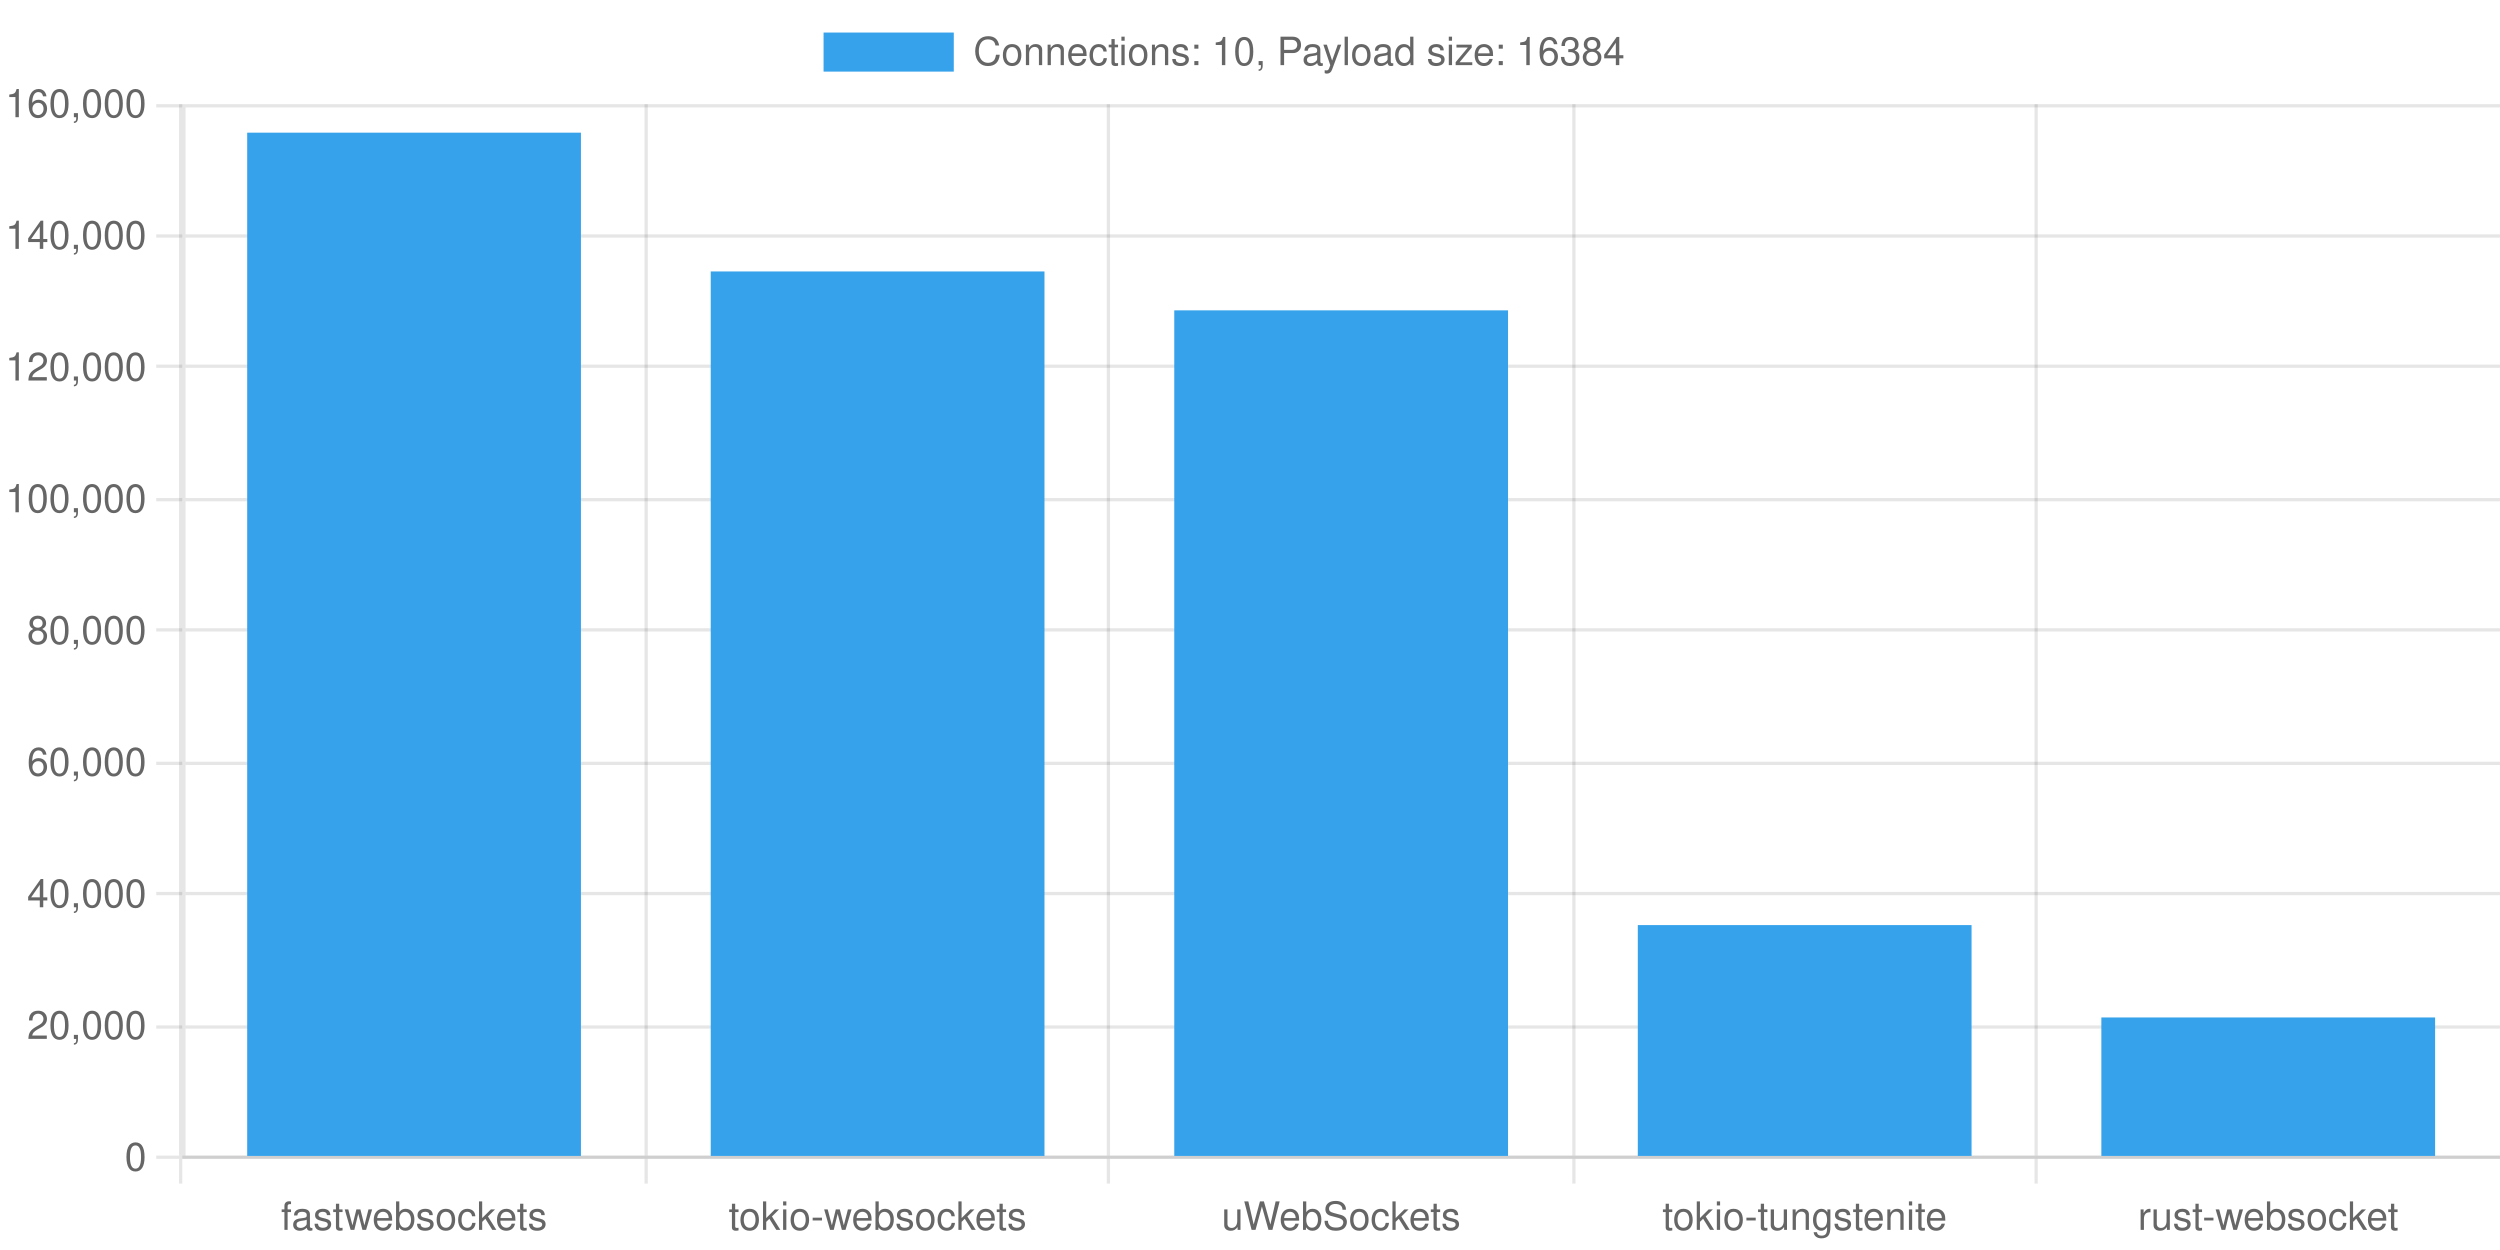
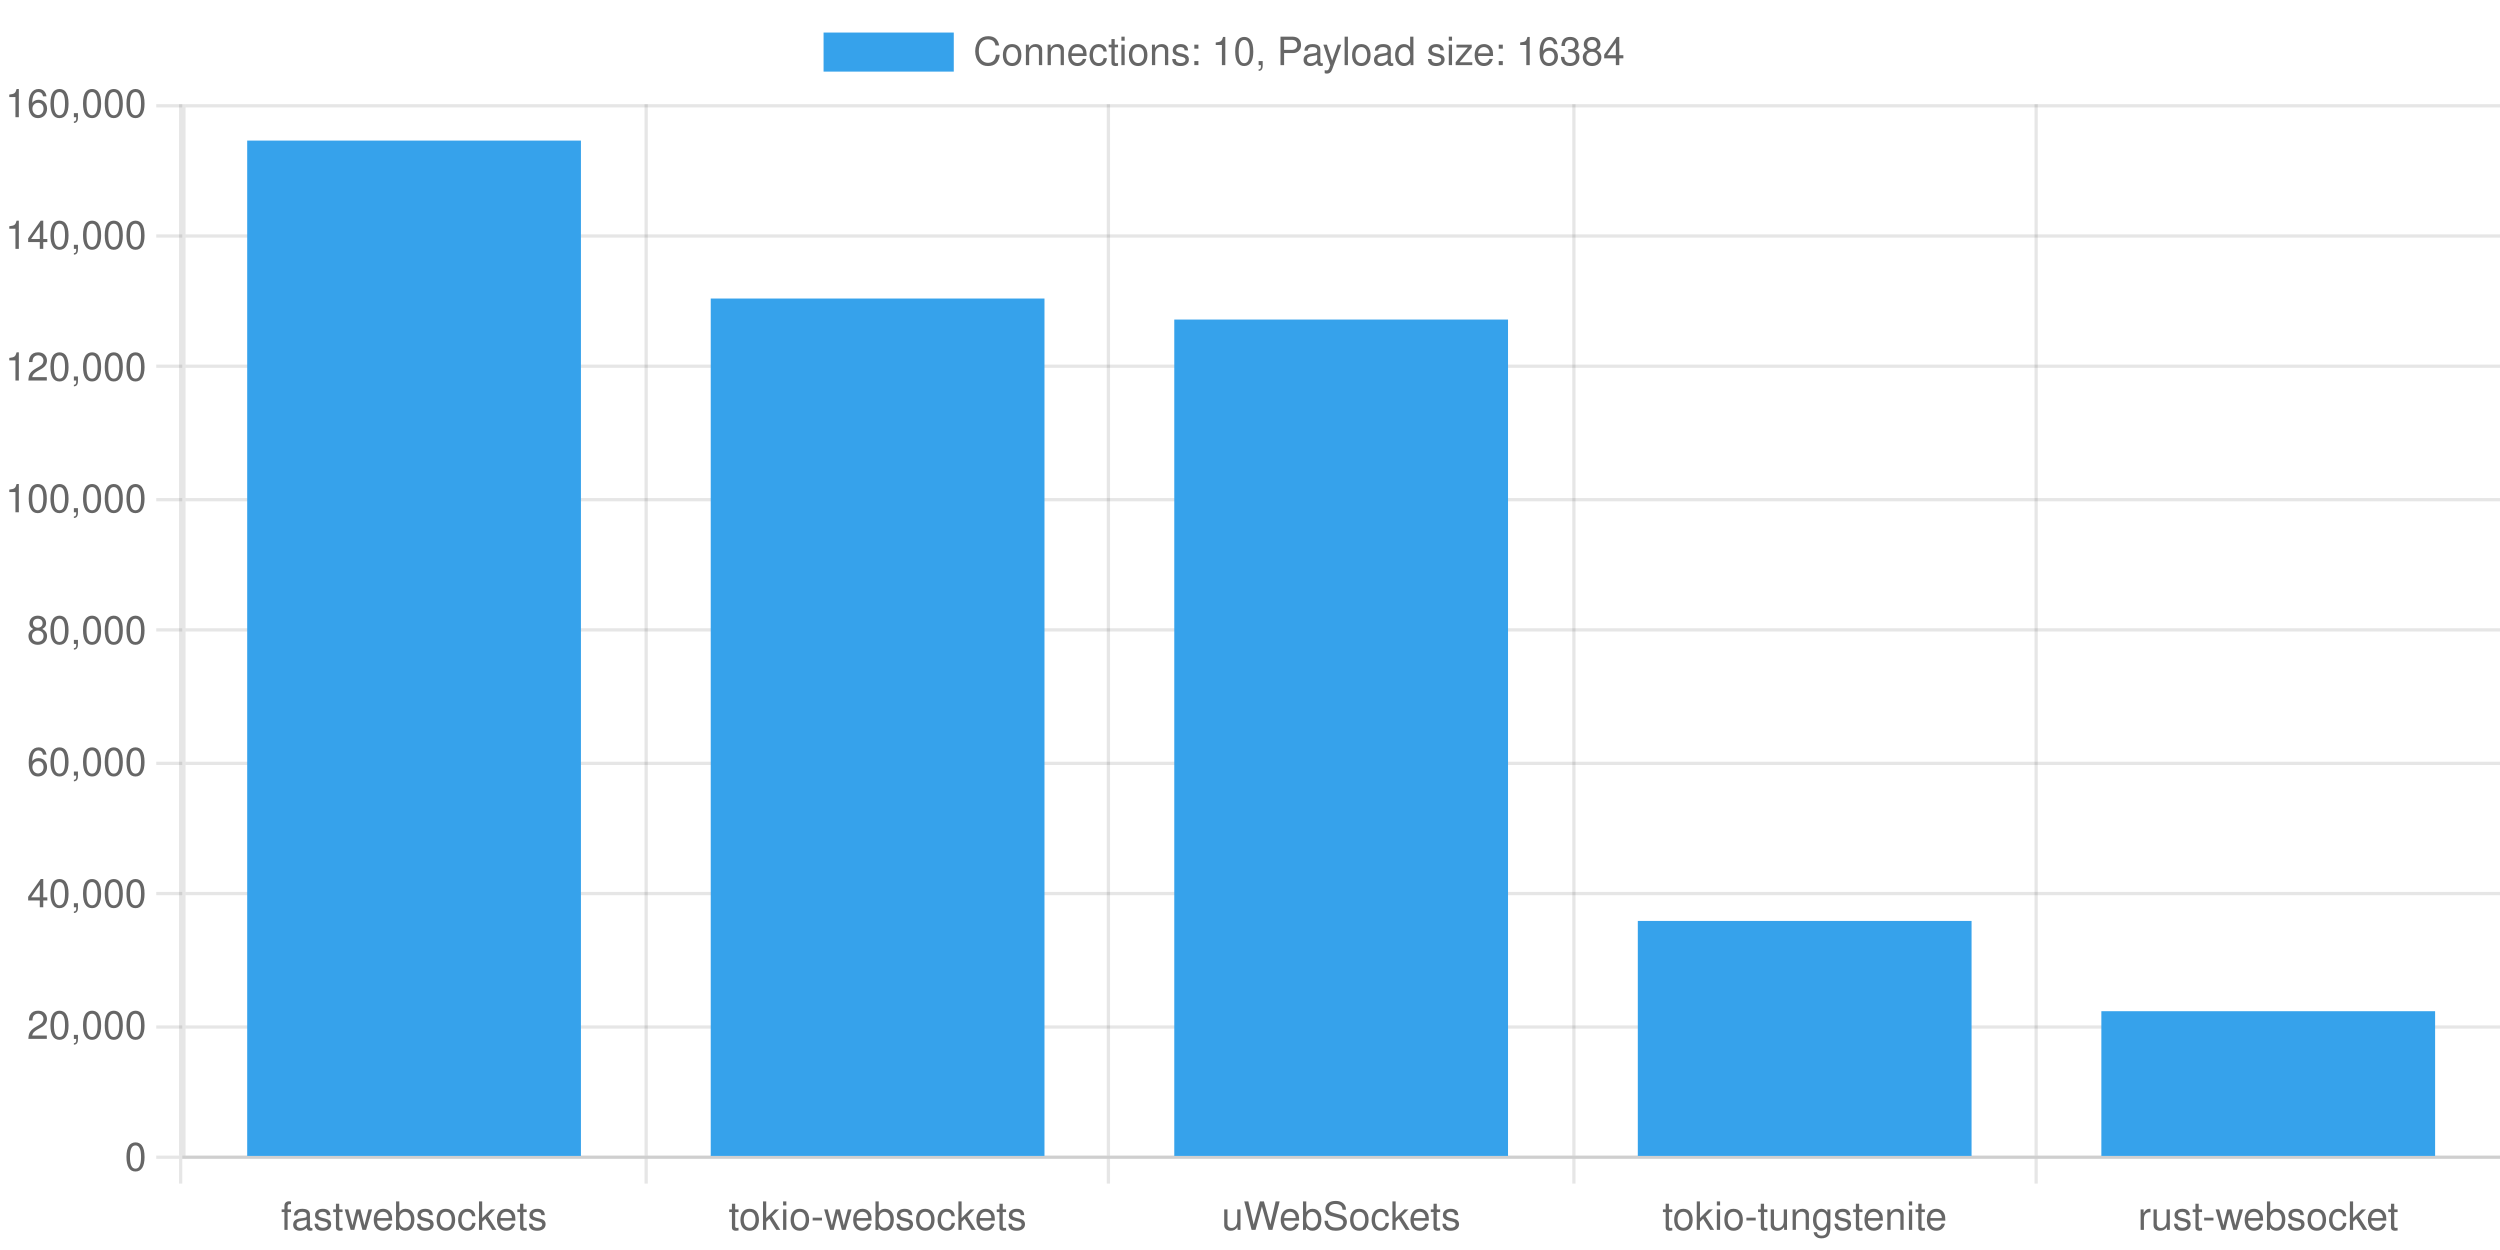
<svg xmlns="http://www.w3.org/2000/svg" version="1.1" width="768px" height="384px" viewBox="0 0 768 384">
  <defs>
    <clipPath id="clip-1" fill-rule="nonzero">
      <path d="M 0,0 L 0,32 768,32 768,0 Z" />
    </clipPath>
    <clipPath id="clip-2" fill-rule="nonzero">
      <path d="M 0,355.6 L 0,384 768,384 768,355.6 Z" />
    </clipPath>
    <clipPath id="clip-3" fill-rule="nonzero">
      <path d="M 0,0 L 0,384 56,384 56,0 Z" />
    </clipPath>
    <clipPath id="clip-4" fill-rule="nonzero">
      <path d="M 56,32 L 56,355.6 768,355.6 768,32 Z" />
    </clipPath>
  </defs>
  <g stroke="none" fill="transparent" fill-rule="nonzero" fill-opacity="1">
    <rect x="0" y="0" width="768" height="384" transform="matrix(1 0 0 1 0 0)" />
  </g>
  <g stroke="rgb(0,0,0)" stroke-width="1" stroke-linecap="butt" stroke-linejoin="miter" stroke-miterlimit="4" stroke-opacity="0.1" fill="none">
    <path d="M 55.5,32 L 55.5,355" />
  </g>
  <g stroke="rgb(0,0,0)" stroke-width="1" stroke-linecap="butt" stroke-linejoin="miter" stroke-miterlimit="4" stroke-opacity="0.1" fill="none">
    <path d="M 55.5,356 L 55.5,363.6" />
  </g>
  <g stroke="rgb(0,0,0)" stroke-width="1" stroke-linecap="butt" stroke-linejoin="miter" stroke-miterlimit="4" stroke-opacity="0.1" fill="none">
    <path d="M 198.5,32 L 198.5,355" />
  </g>
  <g stroke="rgb(0,0,0)" stroke-width="1" stroke-linecap="butt" stroke-linejoin="miter" stroke-miterlimit="4" stroke-opacity="0.1" fill="none">
    <path d="M 198.5,356 L 198.5,363.6" />
  </g>
  <g stroke="rgb(0,0,0)" stroke-width="1" stroke-linecap="butt" stroke-linejoin="miter" stroke-miterlimit="4" stroke-opacity="0.1" fill="none">
    <path d="M 340.5,32 L 340.5,355" />
  </g>
  <g stroke="rgb(0,0,0)" stroke-width="1" stroke-linecap="butt" stroke-linejoin="miter" stroke-miterlimit="4" stroke-opacity="0.1" fill="none">
    <path d="M 340.5,356 L 340.5,363.6" />
  </g>
  <g stroke="rgb(0,0,0)" stroke-width="1" stroke-linecap="butt" stroke-linejoin="miter" stroke-miterlimit="4" stroke-opacity="0.1" fill="none">
    <path d="M 483.5,32 L 483.5,355" />
  </g>
  <g stroke="rgb(0,0,0)" stroke-width="1" stroke-linecap="butt" stroke-linejoin="miter" stroke-miterlimit="4" stroke-opacity="0.1" fill="none">
    <path d="M 483.5,356 L 483.5,363.6" />
  </g>
  <g stroke="rgb(0,0,0)" stroke-width="1" stroke-linecap="butt" stroke-linejoin="miter" stroke-miterlimit="4" stroke-opacity="0.1" fill="none">
    <path d="M 625.5,32 L 625.5,355" />
  </g>
  <g stroke="rgb(0,0,0)" stroke-width="1" stroke-linecap="butt" stroke-linejoin="miter" stroke-miterlimit="4" stroke-opacity="0.1" fill="none">
    <path d="M 625.5,356 L 625.5,363.6" />
  </g>
  <g stroke="rgb(0,0,0)" stroke-width="1" stroke-linecap="butt" stroke-linejoin="miter" stroke-miterlimit="4" stroke-opacity="0.1" fill="none">
    <path d="M 768.5,32 L 768.5,355" />
  </g>
  <g stroke="rgb(0,0,0)" stroke-width="1" stroke-linecap="butt" stroke-linejoin="miter" stroke-miterlimit="4" stroke-opacity="0.1" fill="none">
    <path d="M 768.5,356 L 768.5,363.6" />
  </g>
  <g stroke="rgb(0,0,0)" stroke-width="1" stroke-linecap="butt" stroke-linejoin="miter" stroke-miterlimit="4" stroke-opacity="0.1" fill="none">
    <path d="M 57,355.5 L 768,355.5" />
  </g>
  <g stroke="rgb(0,0,0)" stroke-width="1" stroke-linecap="butt" stroke-linejoin="miter" stroke-miterlimit="4" stroke-opacity="0.1" fill="none">
    <path d="M 48,355.5 L 56,355.5" />
  </g>
  <g stroke="rgb(0,0,0)" stroke-width="1" stroke-linecap="butt" stroke-linejoin="miter" stroke-miterlimit="4" stroke-opacity="0.1" fill="none">
    <path d="M 57,315.5 L 768,315.5" />
  </g>
  <g stroke="rgb(0,0,0)" stroke-width="1" stroke-linecap="butt" stroke-linejoin="miter" stroke-miterlimit="4" stroke-opacity="0.1" fill="none">
    <path d="M 48,315.5 L 56,315.5" />
  </g>
  <g stroke="rgb(0,0,0)" stroke-width="1" stroke-linecap="butt" stroke-linejoin="miter" stroke-miterlimit="4" stroke-opacity="0.1" fill="none">
    <path d="M 57,274.5 L 768,274.5" />
  </g>
  <g stroke="rgb(0,0,0)" stroke-width="1" stroke-linecap="butt" stroke-linejoin="miter" stroke-miterlimit="4" stroke-opacity="0.1" fill="none">
    <path d="M 48,274.5 L 56,274.5" />
  </g>
  <g stroke="rgb(0,0,0)" stroke-width="1" stroke-linecap="butt" stroke-linejoin="miter" stroke-miterlimit="4" stroke-opacity="0.1" fill="none">
    <path d="M 57,234.5 L 768,234.5" />
  </g>
  <g stroke="rgb(0,0,0)" stroke-width="1" stroke-linecap="butt" stroke-linejoin="miter" stroke-miterlimit="4" stroke-opacity="0.1" fill="none">
    <path d="M 48,234.5 L 56,234.5" />
  </g>
  <g stroke="rgb(0,0,0)" stroke-width="1" stroke-linecap="butt" stroke-linejoin="miter" stroke-miterlimit="4" stroke-opacity="0.1" fill="none">
    <path d="M 57,193.5 L 768,193.5" />
  </g>
  <g stroke="rgb(0,0,0)" stroke-width="1" stroke-linecap="butt" stroke-linejoin="miter" stroke-miterlimit="4" stroke-opacity="0.1" fill="none">
    <path d="M 48,193.5 L 56,193.5" />
  </g>
  <g stroke="rgb(0,0,0)" stroke-width="1" stroke-linecap="butt" stroke-linejoin="miter" stroke-miterlimit="4" stroke-opacity="0.1" fill="none">
    <path d="M 57,153.5 L 768,153.5" />
  </g>
  <g stroke="rgb(0,0,0)" stroke-width="1" stroke-linecap="butt" stroke-linejoin="miter" stroke-miterlimit="4" stroke-opacity="0.1" fill="none">
    <path d="M 48,153.5 L 56,153.5" />
  </g>
  <g stroke="rgb(0,0,0)" stroke-width="1" stroke-linecap="butt" stroke-linejoin="miter" stroke-miterlimit="4" stroke-opacity="0.1" fill="none">
    <path d="M 57,112.5 L 768,112.5" />
  </g>
  <g stroke="rgb(0,0,0)" stroke-width="1" stroke-linecap="butt" stroke-linejoin="miter" stroke-miterlimit="4" stroke-opacity="0.1" fill="none">
    <path d="M 48,112.5 L 56,112.5" />
  </g>
  <g stroke="rgb(0,0,0)" stroke-width="1" stroke-linecap="butt" stroke-linejoin="miter" stroke-miterlimit="4" stroke-opacity="0.1" fill="none">
    <path d="M 57,72.5 L 768,72.5" />
  </g>
  <g stroke="rgb(0,0,0)" stroke-width="1" stroke-linecap="butt" stroke-linejoin="miter" stroke-miterlimit="4" stroke-opacity="0.1" fill="none">
    <path d="M 48,72.5 L 56,72.5" />
  </g>
  <g stroke="rgb(0,0,0)" stroke-width="1" stroke-linecap="butt" stroke-linejoin="miter" stroke-miterlimit="4" stroke-opacity="0.1" fill="none">
    <path d="M 57,32.5 L 768,32.5" />
  </g>
  <g stroke="rgb(0,0,0)" stroke-width="1" stroke-linecap="butt" stroke-linejoin="miter" stroke-miterlimit="4" stroke-opacity="0.1" fill="none">
    <path d="M 48,32.5 L 56,32.5" />
  </g>
  <g stroke="none" fill="rgb(54,162,235)" fill-rule="nonzero" fill-opacity="1" clip-path="url(#clip-1)">
    <path d="M 253,10 L 253,22 293,22 293,10 Z" />
  </g>
  <g stroke="none" fill="#666" fill-rule="nonzero" fill-opacity="1" clip-path="url(#clip-1)">
    <text style="font:normal 12px 'Helvetica Neue', 'Helvetica', 'Arial', sans-serif;" text-anchor="start" dominant-baseline="middle" transform="matrix(1 0 0 1 0 0)">
      <tspan x="299" y="16">Connections: 10, Payload size: 16384</tspan>
    </text>
  </g>
  <g stroke="rgb(0,0,0)" stroke-width="1" stroke-linecap="butt" stroke-linejoin="miter" stroke-miterlimit="4" stroke-opacity="0.1" fill="none">
    <path d="M 56,355.5 L 769,355.5" />
  </g>
  <g stroke="none" fill="#666" fill-rule="nonzero" fill-opacity="1" clip-path="url(#clip-2)">
    <text style="font:normal 12px 'Helvetica Neue', 'Helvetica', 'Arial', sans-serif;" text-anchor="middle" dominant-baseline="middle" transform="matrix(1 0 0 1 127.2 366.6)">
      <tspan x="0" y="7.2">fastwebsockets</tspan>
    </text>
  </g>
  <g stroke="none" fill="#666" fill-rule="nonzero" fill-opacity="1" clip-path="url(#clip-2)">
    <text style="font:normal 12px 'Helvetica Neue', 'Helvetica', 'Arial', sans-serif;" text-anchor="middle" dominant-baseline="middle" transform="matrix(1 0 0 1 269.6 366.6)">
      <tspan x="0" y="7.2">tokio-websockets</tspan>
    </text>
  </g>
  <g stroke="none" fill="#666" fill-rule="nonzero" fill-opacity="1" clip-path="url(#clip-2)">
    <text style="font:normal 12px 'Helvetica Neue', 'Helvetica', 'Arial', sans-serif;" text-anchor="middle" dominant-baseline="middle" transform="matrix(1 0 0 1 412 366.6)">
      <tspan x="0" y="7.2">uWebSockets</tspan>
    </text>
  </g>
  <g stroke="none" fill="#666" fill-rule="nonzero" fill-opacity="1" clip-path="url(#clip-2)">
    <text style="font:normal 12px 'Helvetica Neue', 'Helvetica', 'Arial', sans-serif;" text-anchor="middle" dominant-baseline="middle" transform="matrix(1 0 0 1 554.4 366.6)">
      <tspan x="0" y="7.2">tokio-tungstenite</tspan>
    </text>
  </g>
  <g stroke="none" fill="#666" fill-rule="nonzero" fill-opacity="1" clip-path="url(#clip-2)">
    <text style="font:normal 12px 'Helvetica Neue', 'Helvetica', 'Arial', sans-serif;" text-anchor="middle" dominant-baseline="middle" transform="matrix(1 0 0 1 696.8 366.6)">
      <tspan x="0" y="7.2">rust-websocket</tspan>
    </text>
  </g>
  <g stroke="rgb(0,0,0)" stroke-width="1" stroke-linecap="butt" stroke-linejoin="miter" stroke-miterlimit="4" stroke-opacity="0.1" fill="none">
    <path d="M 56.5,32 L 56.5,356" />
  </g>
  <g stroke="none" fill="#666" fill-rule="nonzero" fill-opacity="1" clip-path="url(#clip-3)">
    <text style="font:normal 12px 'Helvetica Neue', 'Helvetica', 'Arial', sans-serif;" text-anchor="end" dominant-baseline="middle" transform="matrix(1 0 0 1 45 355.6)">
      <tspan x="0" y="0">0</tspan>
    </text>
  </g>
  <g stroke="none" fill="#666" fill-rule="nonzero" fill-opacity="1" clip-path="url(#clip-3)">
    <text style="font:normal 12px 'Helvetica Neue', 'Helvetica', 'Arial', sans-serif;" text-anchor="end" dominant-baseline="middle" transform="matrix(1 0 0 1 45 315.15)">
      <tspan x="0" y="0">20,000</tspan>
    </text>
  </g>
  <g stroke="none" fill="#666" fill-rule="nonzero" fill-opacity="1" clip-path="url(#clip-3)">
    <text style="font:normal 12px 'Helvetica Neue', 'Helvetica', 'Arial', sans-serif;" text-anchor="end" dominant-baseline="middle" transform="matrix(1 0 0 1 45 274.7)">
      <tspan x="0" y="0">40,000</tspan>
    </text>
  </g>
  <g stroke="none" fill="#666" fill-rule="nonzero" fill-opacity="1" clip-path="url(#clip-3)">
    <text style="font:normal 12px 'Helvetica Neue', 'Helvetica', 'Arial', sans-serif;" text-anchor="end" dominant-baseline="middle" transform="matrix(1 0 0 1 45 234.25)">
      <tspan x="0" y="0">60,000</tspan>
    </text>
  </g>
  <g stroke="none" fill="#666" fill-rule="nonzero" fill-opacity="1" clip-path="url(#clip-3)">
    <text style="font:normal 12px 'Helvetica Neue', 'Helvetica', 'Arial', sans-serif;" text-anchor="end" dominant-baseline="middle" transform="matrix(1 0 0 1 45 193.8)">
      <tspan x="0" y="0">80,000</tspan>
    </text>
  </g>
  <g stroke="none" fill="#666" fill-rule="nonzero" fill-opacity="1" clip-path="url(#clip-3)">
    <text style="font:normal 12px 'Helvetica Neue', 'Helvetica', 'Arial', sans-serif;" text-anchor="end" dominant-baseline="middle" transform="matrix(1 0 0 1 45 153.35)">
      <tspan x="0" y="0">100,000</tspan>
    </text>
  </g>
  <g stroke="none" fill="#666" fill-rule="nonzero" fill-opacity="1" clip-path="url(#clip-3)">
    <text style="font:normal 12px 'Helvetica Neue', 'Helvetica', 'Arial', sans-serif;" text-anchor="end" dominant-baseline="middle" transform="matrix(1 0 0 1 45 112.9)">
      <tspan x="0" y="0">120,000</tspan>
    </text>
  </g>
  <g stroke="none" fill="#666" fill-rule="nonzero" fill-opacity="1" clip-path="url(#clip-3)">
    <text style="font:normal 12px 'Helvetica Neue', 'Helvetica', 'Arial', sans-serif;" text-anchor="end" dominant-baseline="middle" transform="matrix(1 0 0 1 45 72.45)">
      <tspan x="0" y="0">140,000</tspan>
    </text>
  </g>
  <g stroke="none" fill="#666" fill-rule="nonzero" fill-opacity="1" clip-path="url(#clip-3)">
    <text style="font:normal 12px 'Helvetica Neue', 'Helvetica', 'Arial', sans-serif;" text-anchor="end" dominant-baseline="middle" transform="matrix(1 0 0 1 45 32)">
      <tspan x="0" y="0">160,000</tspan>
    </text>
  </g>
  <g stroke="none" fill="rgb(54,162,235)" fill-rule="nonzero" fill-opacity="1" clip-path="url(#clip-4)">
-     <path d="M 75.936,40.756 L 75.936,355.1 178.464,355.1 178.464,40.756 Z" />
-   </g>
-   <g stroke="none" fill="rgb(54,162,235)" fill-rule="nonzero" fill-opacity="1" clip-path="url(#clip-4)">
-     <path d="M 218.336,83.392 L 218.336,355.1 320.864,355.1 320.864,83.392 Z" />
-   </g>
-   <g stroke="none" fill="rgb(54,162,235)" fill-rule="nonzero" fill-opacity="1" clip-path="url(#clip-4)">
-     <path d="M 360.736,95.341 L 360.736,355.1 463.264,355.1 463.264,95.341 Z" />
-   </g>
-   <g stroke="none" fill="rgb(54,162,235)" fill-rule="nonzero" fill-opacity="1" clip-path="url(#clip-4)">
-     <path d="M 503.136,284.186 L 503.136,355.1 605.664,355.1 605.664,284.186 Z" />
-   </g>
-   <g stroke="none" fill="rgb(54,162,235)" fill-rule="nonzero" fill-opacity="1" clip-path="url(#clip-4)">
-     <path d="M 645.536,312.566 L 645.536,355.1 748.064,355.1 748.064,312.566 Z" />
+     <path d="M 75.936,43.188 L 75.936,355.1 178.464,355.1 178.464,43.188 Z" />
+   </g>
+   <g stroke="none" fill="rgb(54,162,235)" fill-rule="nonzero" fill-opacity="1" clip-path="url(#clip-4)">
+     <path d="M 218.336,91.708 L 218.336,355.1 320.864,355.1 320.864,91.708 Z" />
+   </g>
+   <g stroke="none" fill="rgb(54,162,235)" fill-rule="nonzero" fill-opacity="1" clip-path="url(#clip-4)">
+     <path d="M 360.736,98.167 L 360.736,355.1 463.264,355.1 463.264,98.167 Z" />
+   </g>
+   <g stroke="none" fill="rgb(54,162,235)" fill-rule="nonzero" fill-opacity="1" clip-path="url(#clip-4)">
+     <path d="M 503.136,282.912 L 503.136,355.1 605.664,355.1 605.664,282.912 Z" />
+   </g>
+   <g stroke="none" fill="rgb(54,162,235)" fill-rule="nonzero" fill-opacity="1" clip-path="url(#clip-4)">
+     <path d="M 645.536,310.641 L 645.536,355.1 748.064,355.1 748.064,310.641 Z" />
  </g>
</svg>
